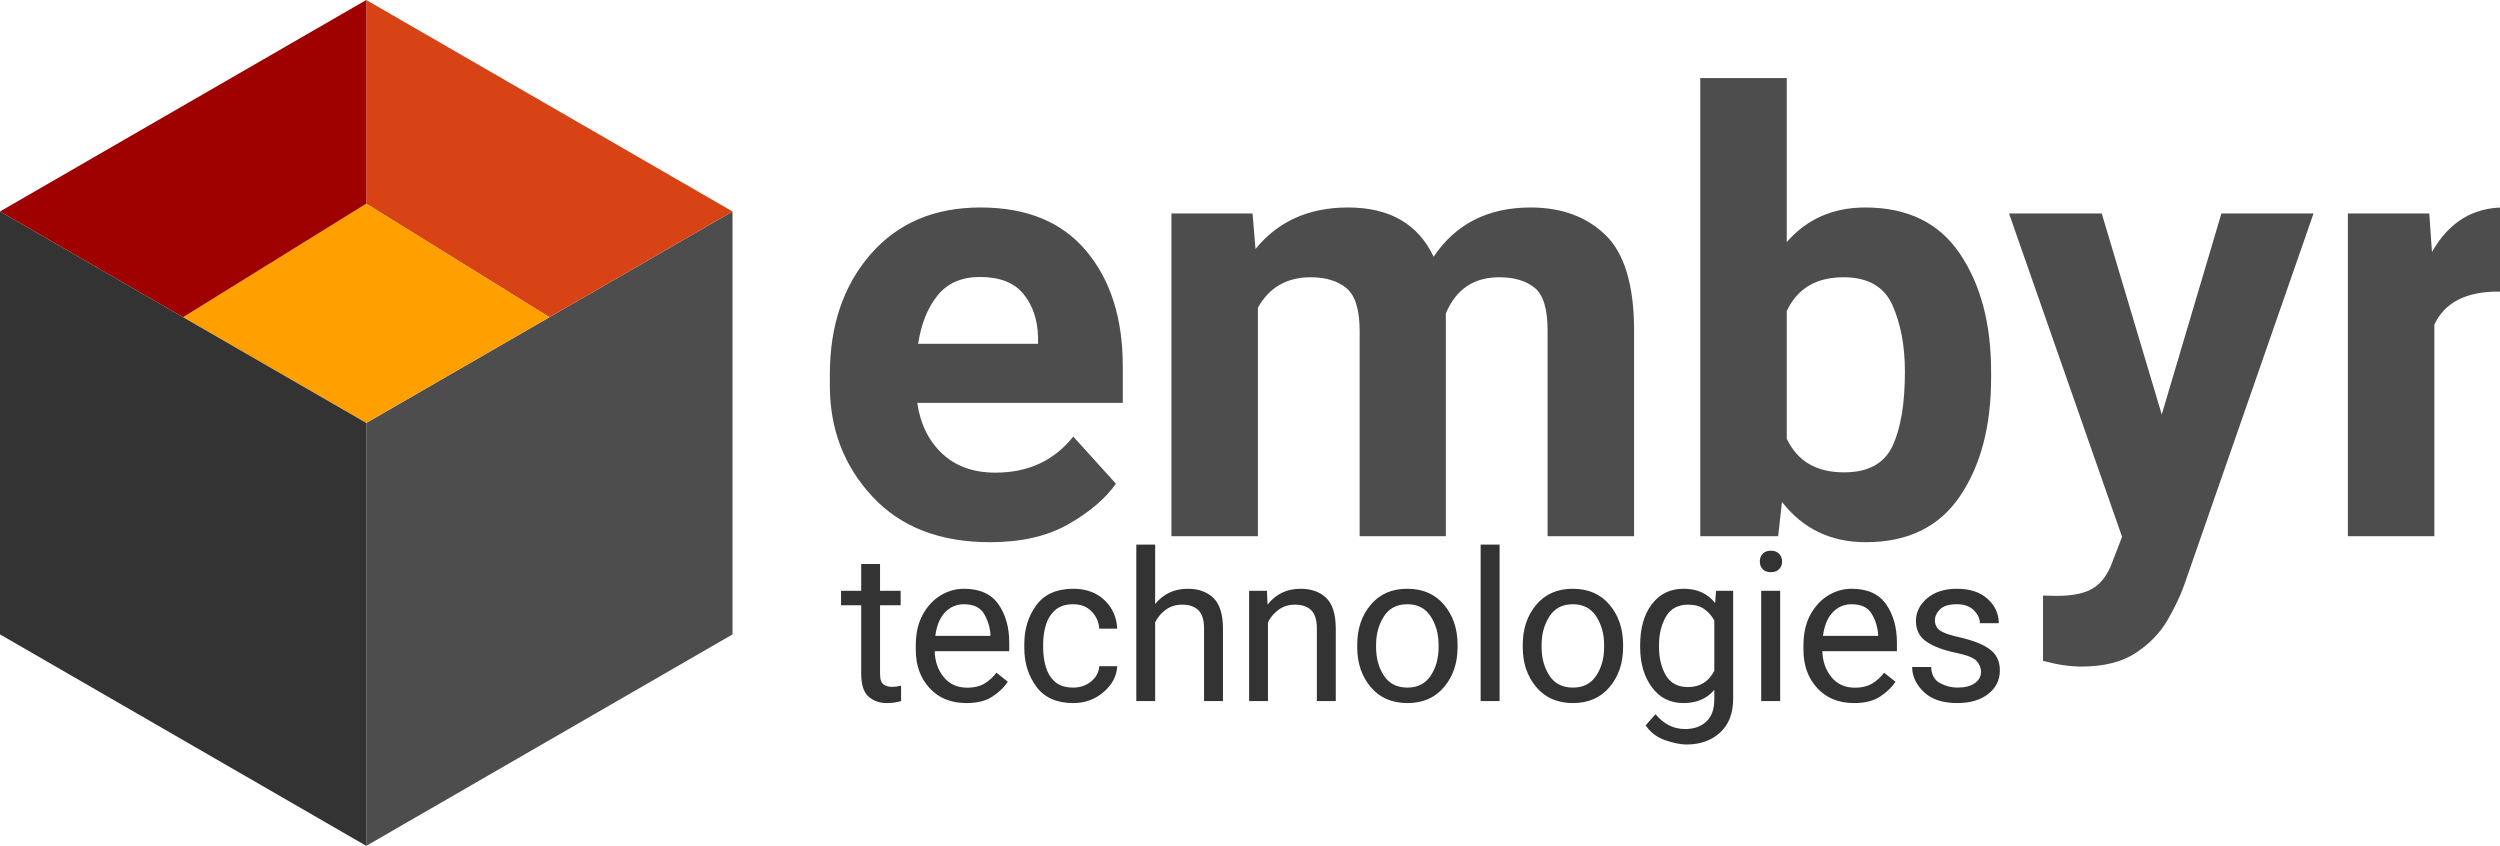
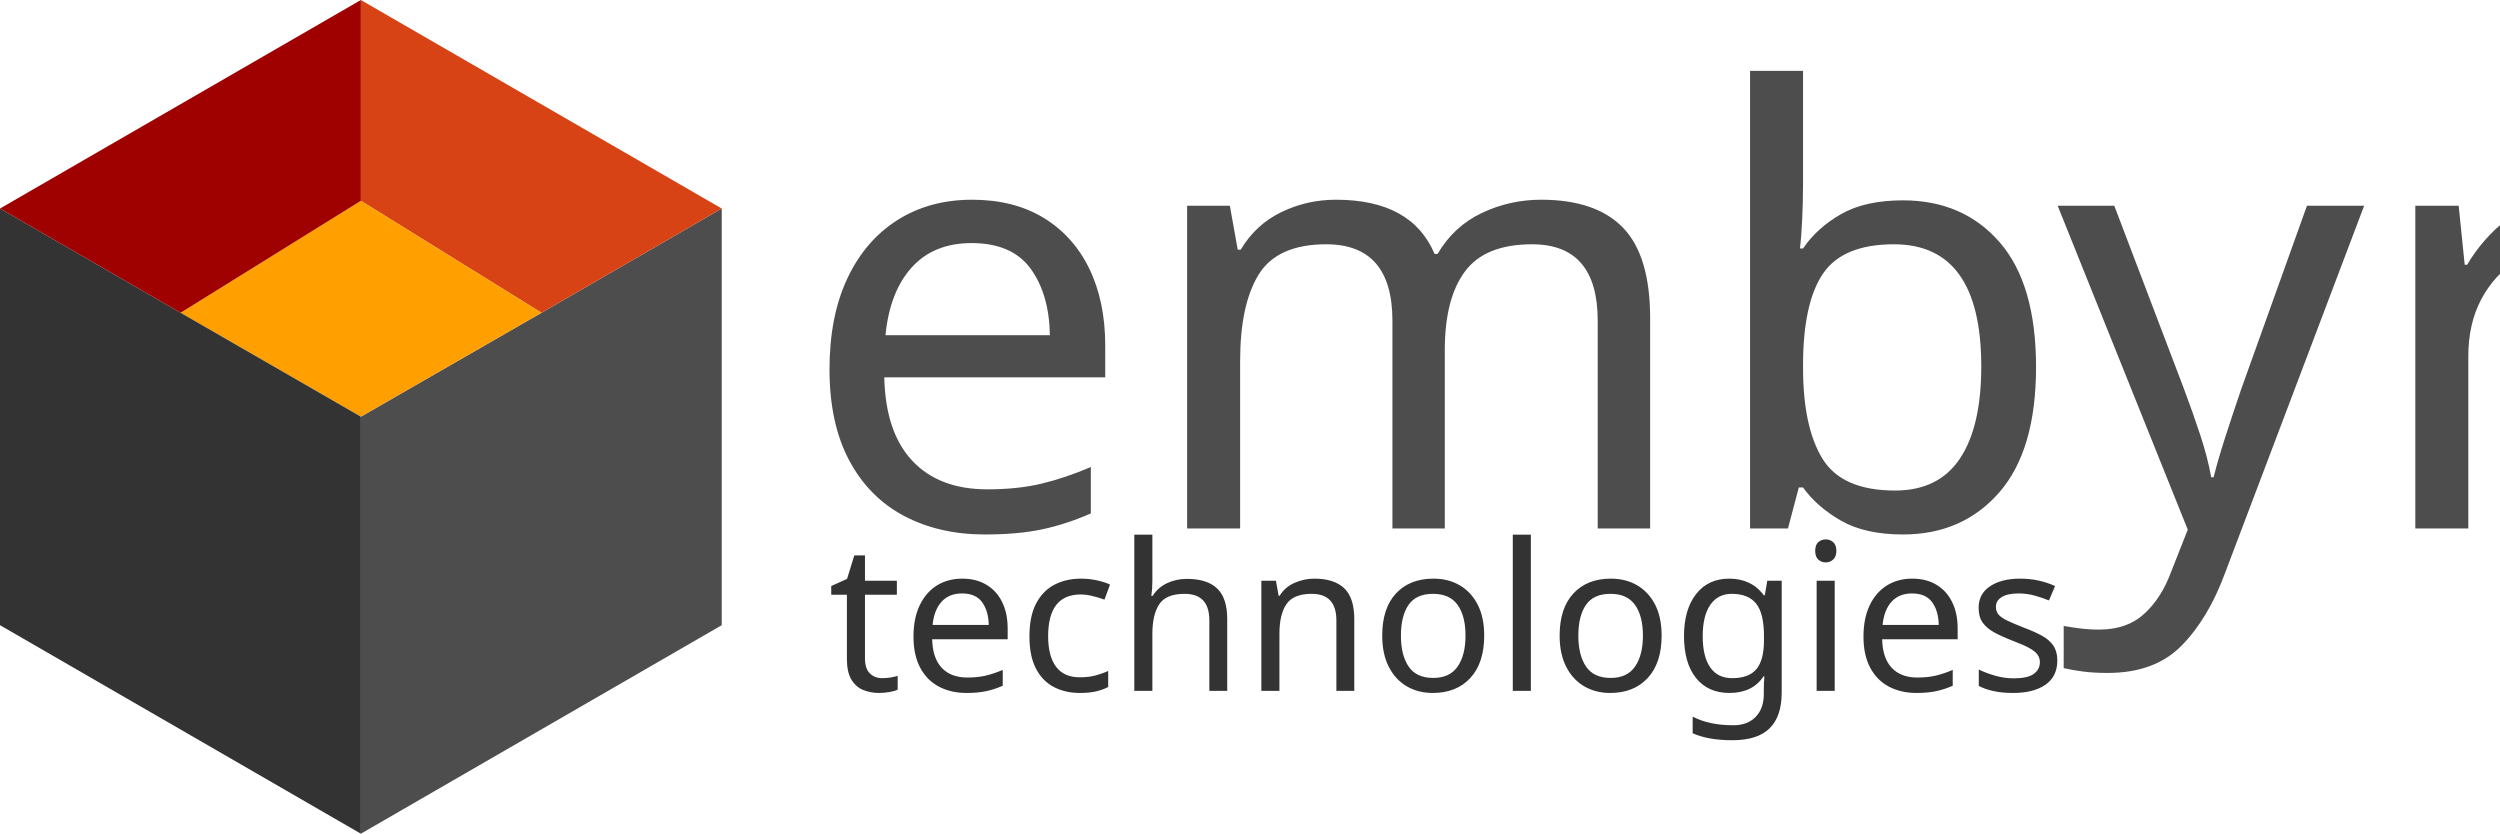
- <svg xmlns="http://www.w3.org/2000/svg" id="Layer_1" data-name="Layer 1" viewBox="0 0 671.15 227.08">
-   <defs>
-     <style>.cls-1{font-size:164px;font-family:Roboto-Bold, Roboto;font-weight:700;fill:#4d4d4d;}.cls-2{letter-spacing:-0.01em;}.cls-3{fill:#4d4d4d;}.cls-4{fill:#d84315;}.cls-5{fill:#ffa000;}.cls-6{fill:#333;}.cls-7{fill:#9f0000;}.cls-8{font-size:56px;font-family:Roboto-Regular, Roboto; fill:#333;}.cls-9{letter-spacing:-0.01em;}.cls-10{letter-spacing:-0.01em;}.cls-11{letter-spacing:0em;}</style>
-   </defs>
-   <text class="cls-1" transform="translate(216.94 143.95)">embyr</text>
-   <polygon class="cls-3" points="196.65 56.77 196.65 170.31 98.33 227.08 98.33 113.54 147.49 85.16 196.65 56.77" />
-   <polygon class="cls-4" points="196.65 56.77 147.49 85.16 98.33 54.68 98.33 0 196.65 56.77" />
-   <polygon class="cls-5" points="147.49 85.16 98.33 113.54 49.16 85.16 98.33 54.68 147.49 85.16" />
-   <polygon class="cls-6" points="98.33 113.54 98.33 227.08 0 170.31 0 56.77 49.16 85.16 98.33 113.54" />
-   <polygon class="cls-7" points="98.33 0 98.33 54.68 49.16 85.16 0 56.77 98.33 0" />
-   <text class="cls-8" transform="translate(225.54 188.2)">
-     <tspan class="cls-9">technologies</tspan>
-   </text>
+ <svg xmlns="http://www.w3.org/2000/svg" version="1.1" id="Layer_1" x="0px" y="0px" viewBox="0 0 681 227.1" style="enable-background:new 0 0 681 227.1;" xml:space="preserve">
+   <style type="text/css">
+ 	.st0{fill:#4D4D4D;}
+ 	.st1{font-family:'Roboto-Bold';}
+ 	.st2{font-size:164px;}
+ 	.st3{fill:#D84315;}
+ 	.st4{fill:#FFA000;}
+ 	.st5{fill:#333333;}
+ 	.st6{fill:#9F0000;}
+ 	.st7{font-family:'Roboto-Regular';}
+ 	.st8{font-size:56px;}
+ </style>
+   <text transform="matrix(1 0 0 1 216.94 143.95)" class="st0 st1 st2">embyr</text>
+   <polygon class="st0" points="196.6,56.8 196.6,170.3 98.3,227.1 98.3,113.5 147.5,85.2 " />
+   <polygon class="st3" points="196.6,56.8 147.5,85.2 98.3,54.7 98.3,0 " />
+   <polygon class="st4" points="147.5,85.2 98.3,113.5 49.2,85.2 98.3,54.7 " />
+   <polygon class="st5" points="98.3,113.5 98.3,227.1 0,170.3 0,56.8 49.2,85.2 " />
+   <polygon class="st6" points="98.3,0 98.3,54.7 49.2,85.2 0,56.8 " />
+   <text transform="matrix(1 0 0 1 225.54 188.2)" class="st5 st7 st8">technologies</text>
</svg>
